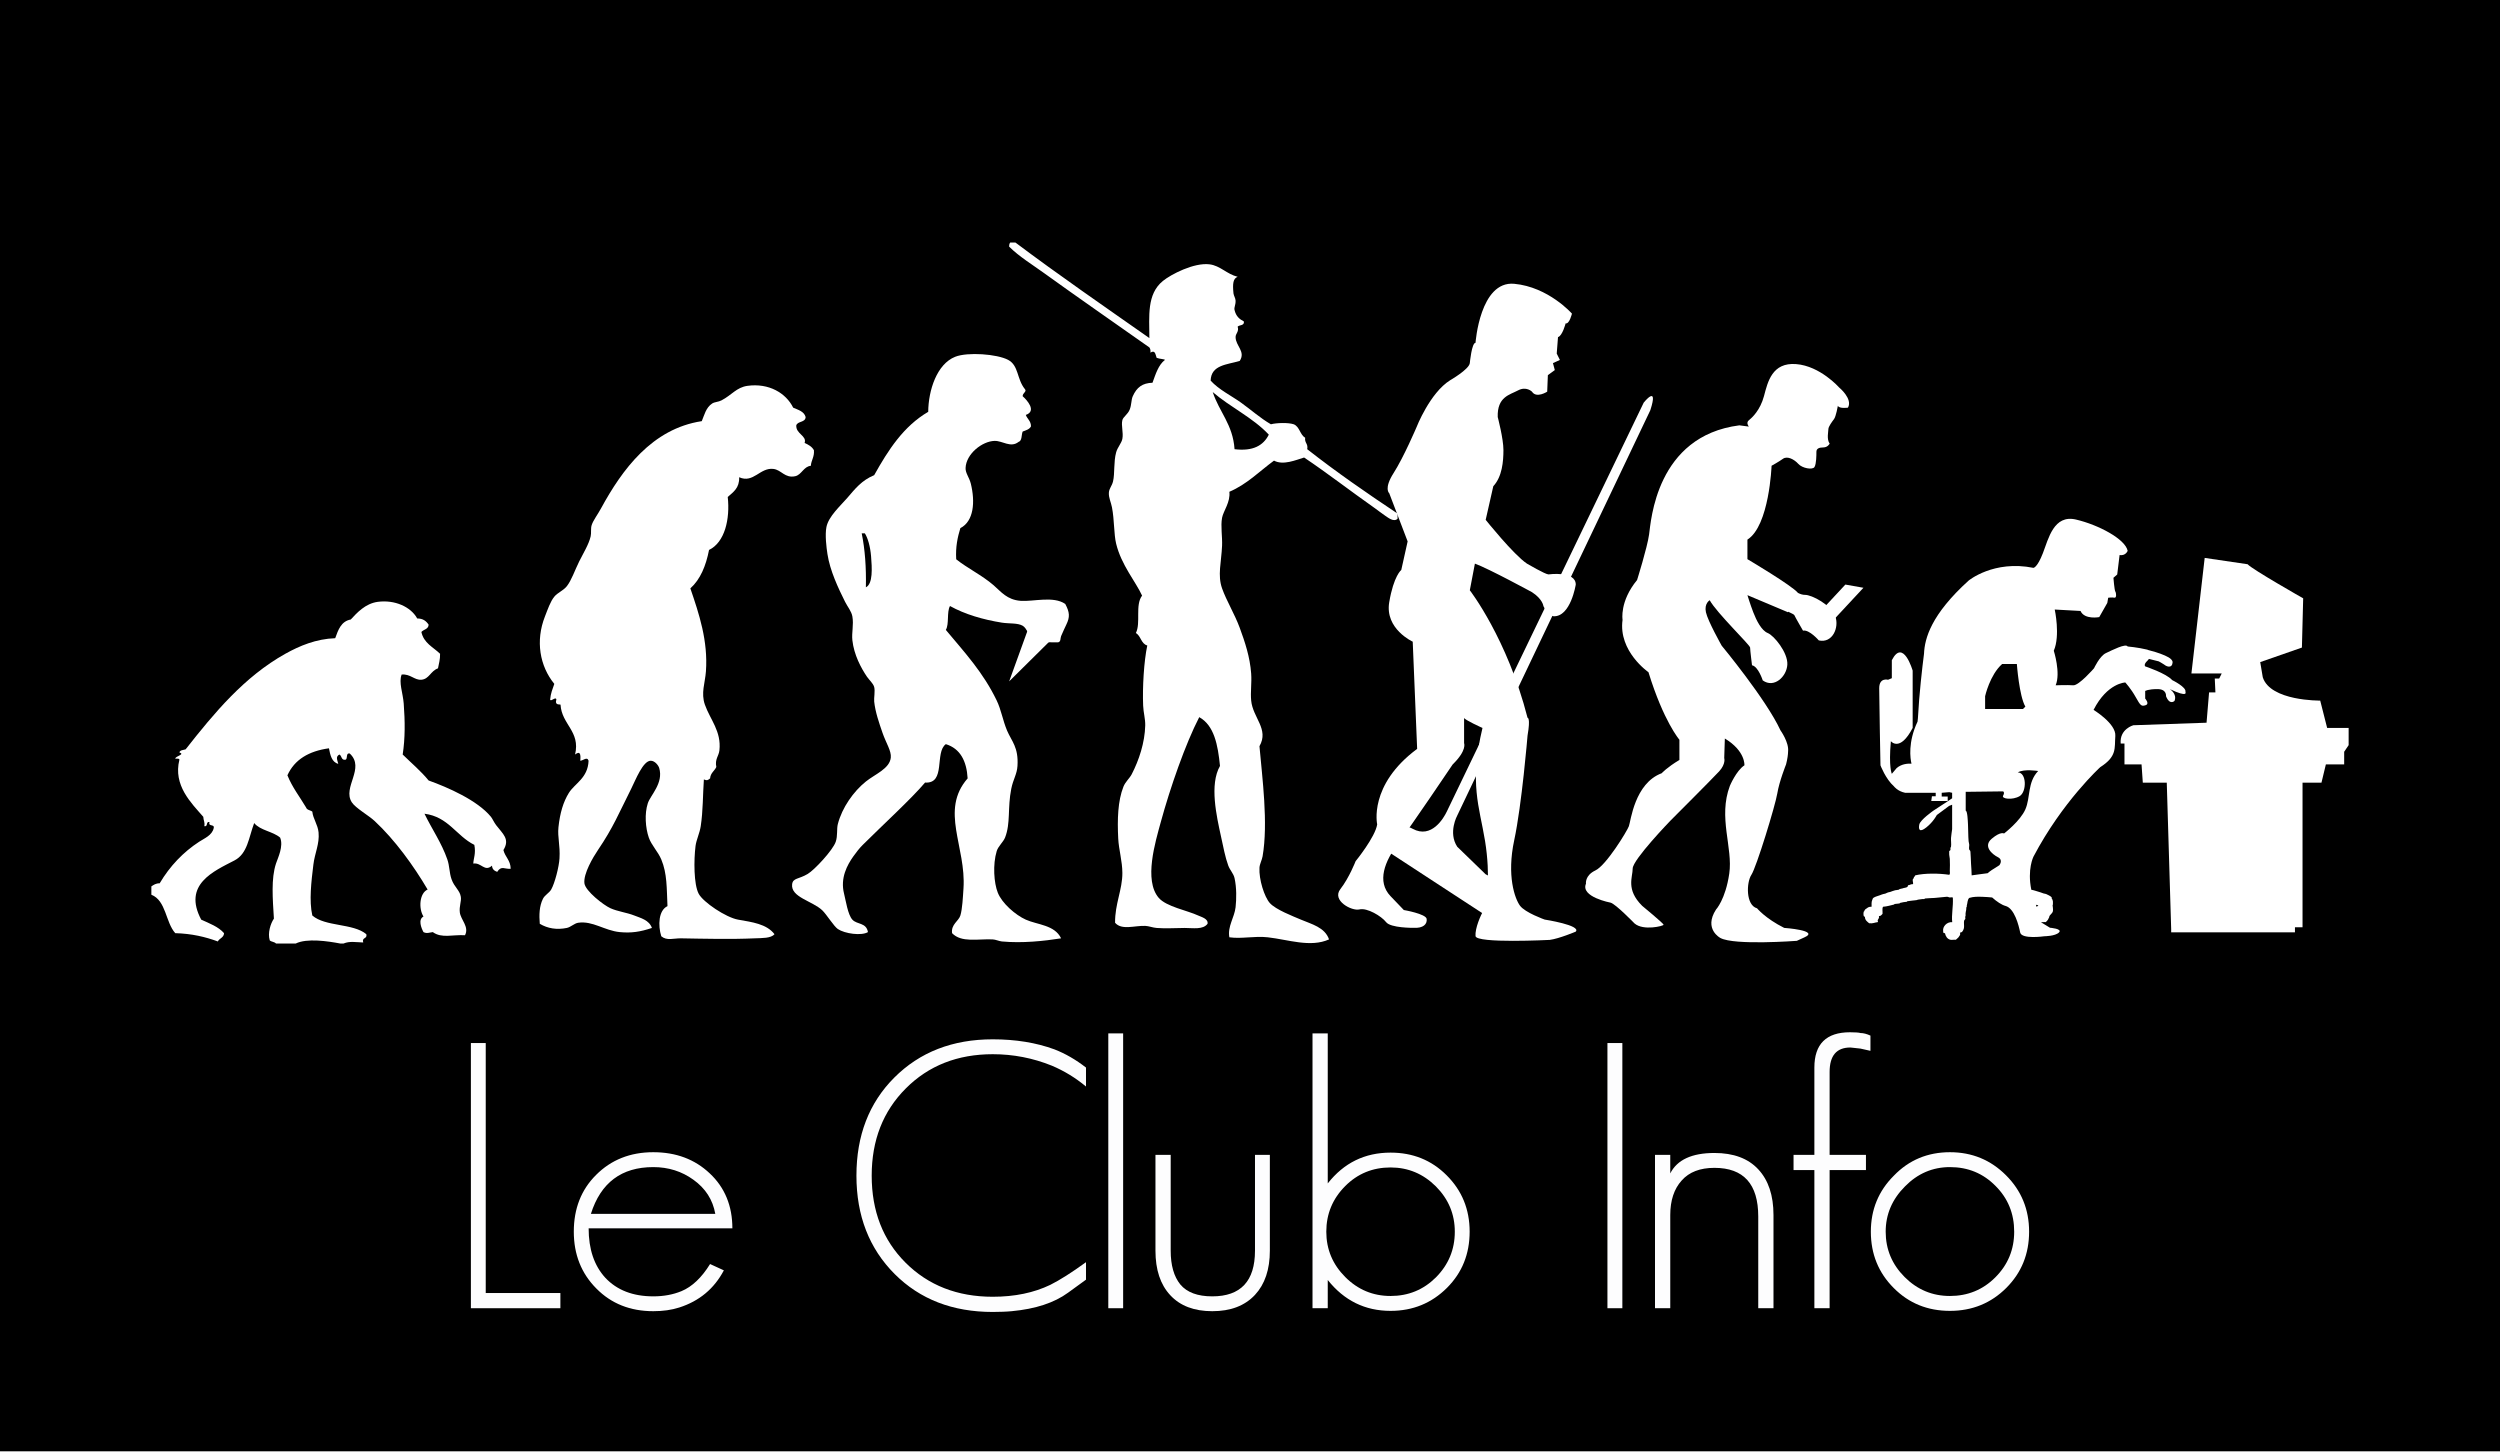
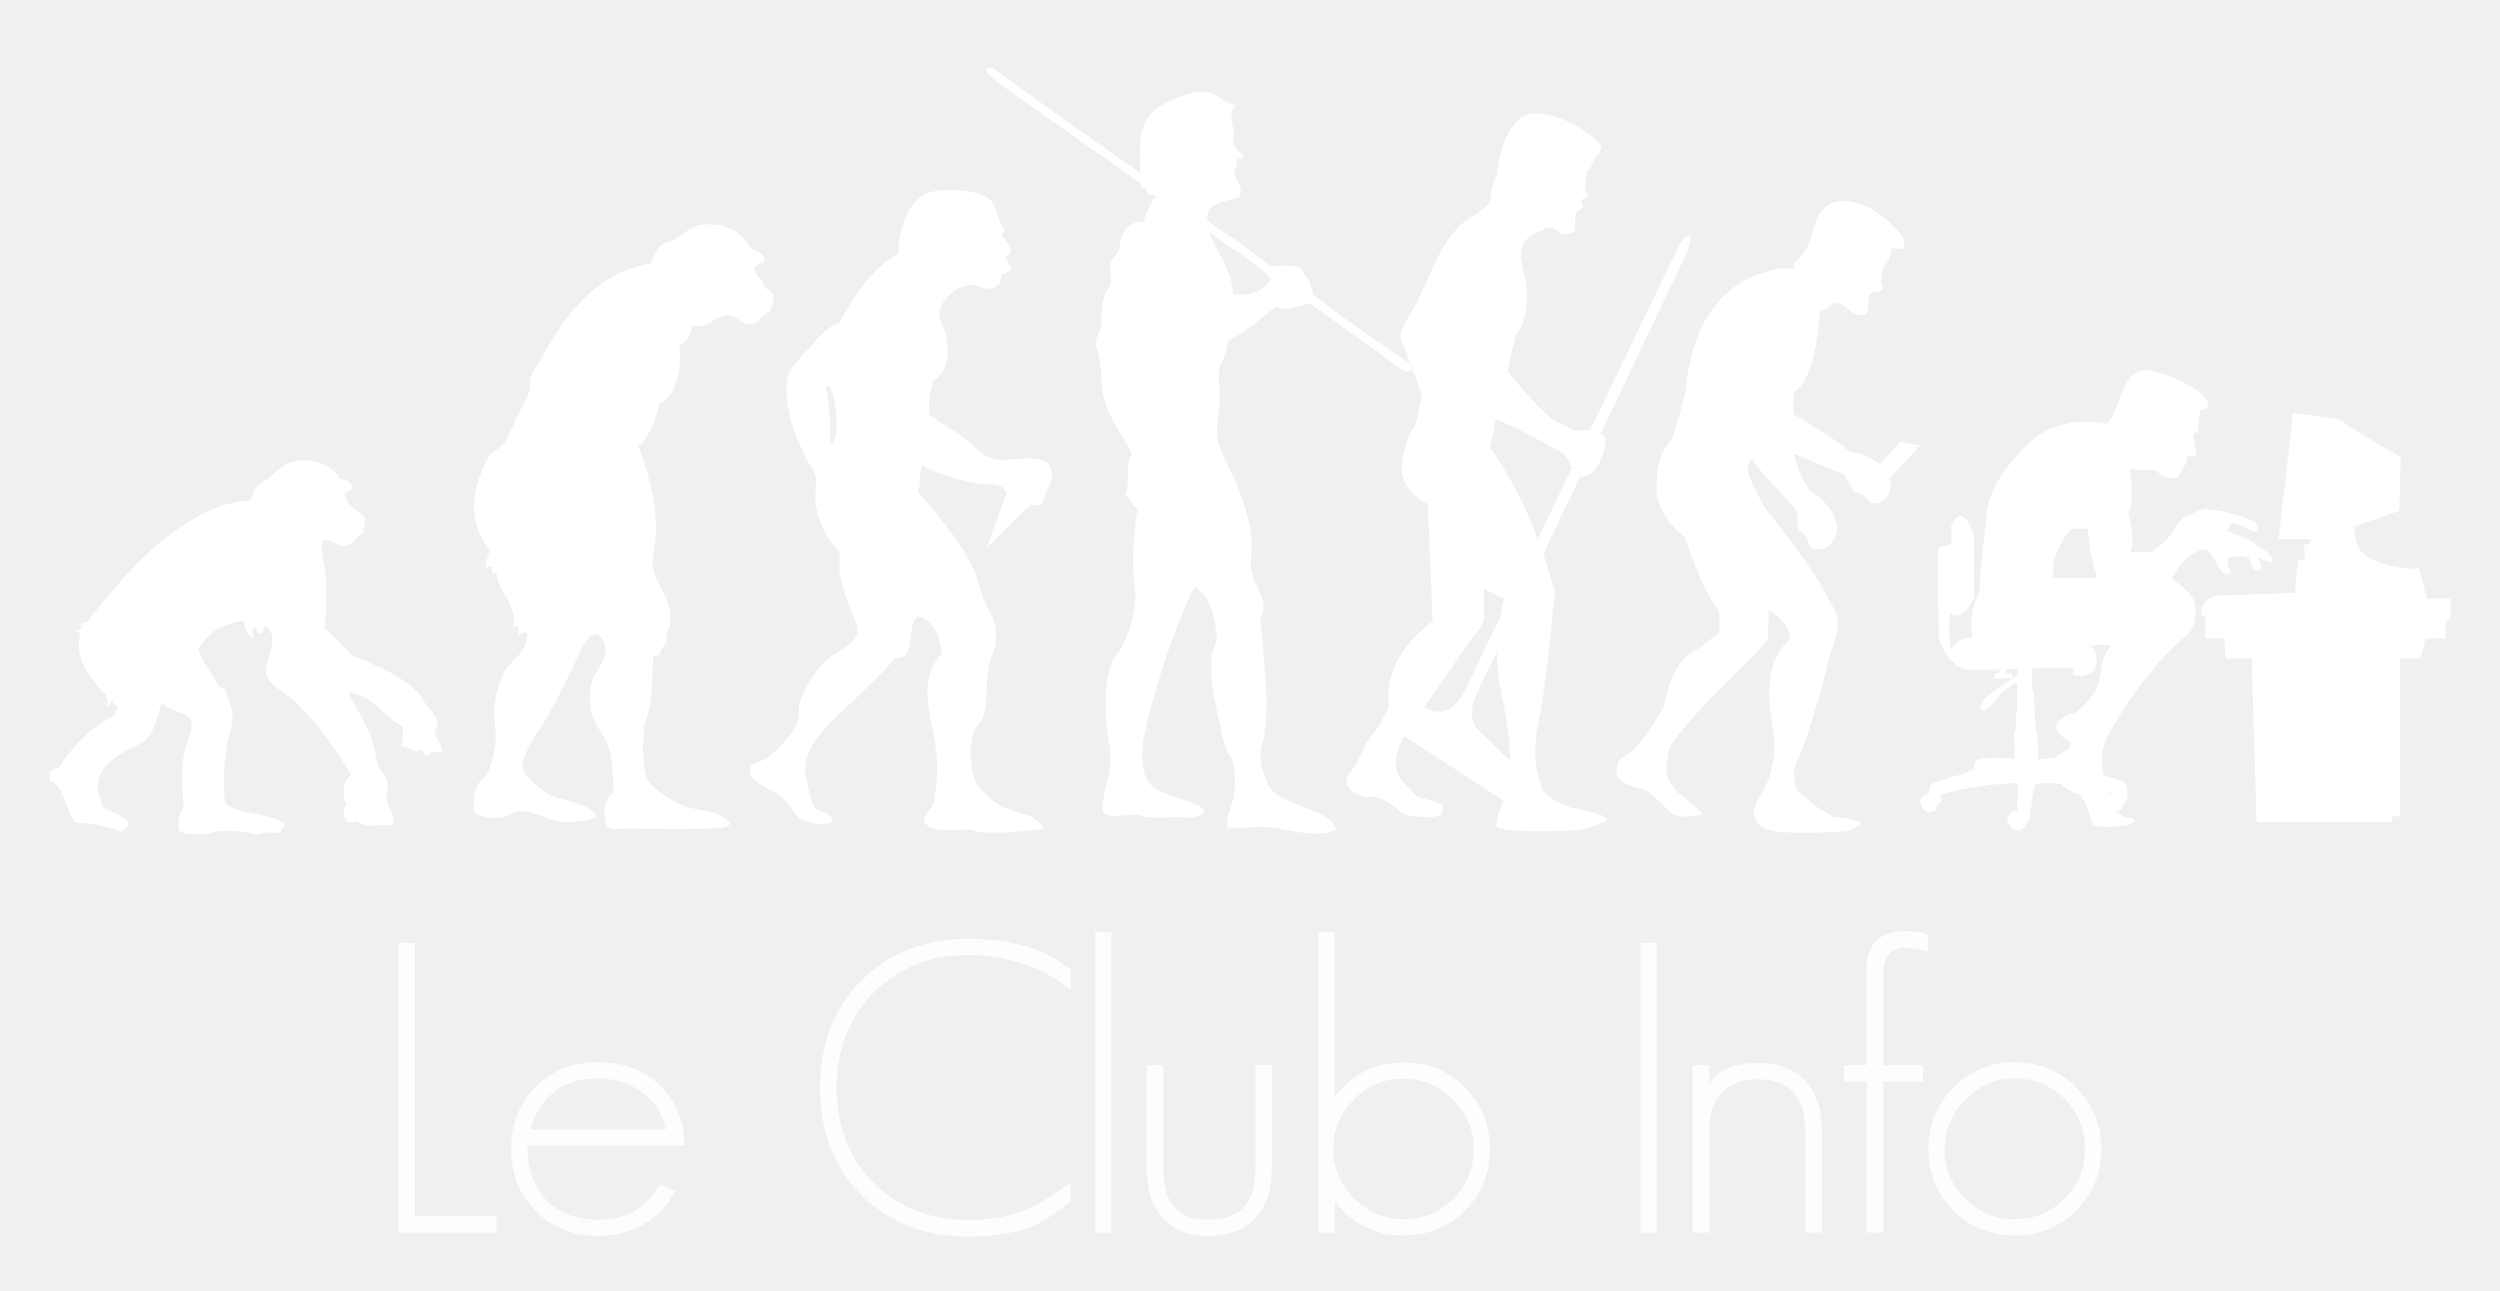
- <svg xmlns="http://www.w3.org/2000/svg" version="1.1" x="0px" y="0px" width="1024" height="594.441" viewBox="0 0 1024 594.441" enable-background="new 0 0 1024 1024" xml:space="preserve" id="svg2">
+ <svg xmlns="http://www.w3.org/2000/svg" version="1.1" x="0px" y="0px" width="937.22" height="483.797" viewBox="0 0 937.22 483.797" enable-background="new 0 0 1024 1024" xml:space="preserve" id="svg2">
  <defs id="defs56" />
-   <g id="Fond" transform="scale(1,0.5805085)">
-     <rect width="1024" height="1024" id="rect5" x="0" y="0" />
-   </g>
-   <g id="Blanc" transform="translate(0,-214.7797)">
+   <g id="Blanc" transform="translate(-43.38983,-288.5424)">
    <g id="Le_Club_Info" transform="translate(-36.1065,0)">
      <path d="m 228.985,750.627 0,-108.617 6.076,0 0,102.393 30.58,0 0,6.225 -36.656,0 z" id="path9" style="fill:#fdfdfe" />
      <path d="m 277.212,717.919 c 0,8.528 2.27,15.262 6.833,20.237 4.76,5.077 11.33,7.611 19.645,7.611 4.244,0 8.116,-0.708 11.56,-2.139 4.343,-1.81 8.248,-5.518 11.703,-11.1 l 5.648,2.588 c -3.97,7.513 -10.058,12.586 -18.262,15.214 -3.159,1.02 -6.702,1.514 -10.649,1.514 -9.433,0 -17.209,-3.094 -23.297,-9.269 -6.175,-6.191 -9.257,-13.962 -9.257,-23.291 0,-9.428 3.016,-17.183 9.125,-23.258 6.187,-6.196 13.996,-9.301 23.429,-9.301 9.333,0 17.021,2.896 23.131,8.676 6.175,5.78 9.268,13.304 9.268,22.517 l -58.877,0 z m 42.907,-19.923 c -4.771,-3.45 -10.255,-5.171 -16.43,-5.171 -13.009,0 -21.52,6.382 -25.557,19.167 l 50.958,0 c -1.019,-5.787 -4.014,-10.448 -8.971,-13.996 z" id="path11" style="fill:#fdfdfe" />
      <path d="m 473.605,744.254 c -5.681,4.156 -13.371,6.686 -23.131,7.591 -1.108,0.098 -2.326,0.196 -3.642,0.229 -1.317,0.066 -2.666,0.084 -4.103,0.084 -16.431,0 -29.8,-5.179 -40.154,-15.525 -10.441,-10.447 -15.673,-23.883 -15.673,-40.308 0,-16.431 5.166,-29.818 15.509,-40.165 10.452,-10.454 23.888,-15.674 40.318,-15.674 9.323,0 17.769,1.365 25.259,4.107 4.465,1.728 8.774,4.224 12.942,7.458 l 0,7.771 c -4.267,-3.565 -8.938,-6.405 -13.994,-8.544 -7.723,-3.121 -15.773,-4.695 -24.207,-4.695 -14.39,0 -26.257,4.661 -35.58,13.996 -9.334,9.328 -13.996,21.234 -13.996,35.745 0,14.499 4.597,26.377 13.832,35.612 9.322,9.329 21.255,13.996 35.745,13.996 9.027,0 16.879,-1.646 23.582,-4.881 3.849,-1.921 8.742,-5.013 14.619,-9.279 l 0,7.162 -7.326,5.32 z" id="path13" style="fill:#fdfdfe" />
      <path d="m 490.068,750.627 0,-112.571 6.076,0 0,112.571 -6.076,0 z" id="path15" style="fill:#fdfdfe" />
      <path d="m 550.152,745.159 c -4.169,4.469 -9.981,6.686 -17.506,6.686 -7.393,0 -13.141,-2.173 -17.188,-6.537 -4.068,-4.354 -6.075,-10.454 -6.075,-18.252 l 0,-39.243 6.241,0 0,39.243 c 0,5.995 1.315,10.596 3.947,13.848 2.721,3.251 7.096,4.864 13.074,4.864 11.659,0 17.506,-6.241 17.506,-18.712 l 0,-39.243 6.086,0 0,39.243 c 0.001,7.701 -2.038,13.749 -6.085,18.103 z" id="path17" style="fill:#fdfdfe" />
      <path d="m 628.804,742.269 c -6.307,6.29 -13.996,9.444 -23.12,9.444 -10.453,0 -19.03,-4.224 -25.731,-12.646 l 0,11.561 -6.241,0 0,-112.572 6.241,0 0,61.449 c 6.604,-8.408 15.18,-12.614 25.731,-12.614 9.124,0 16.781,3.087 22.956,9.279 6.317,6.295 9.433,13.996 9.433,23.115 -10e-4,9.131 -3.084,16.787 -9.269,22.984 z m -4.563,-41.546 c -5.188,-5.156 -11.363,-7.755 -18.558,-7.755 -7.294,0 -13.503,2.533 -18.569,7.622 -5.155,5.161 -7.755,11.402 -7.755,18.695 0,7.212 2.6,13.403 7.755,18.563 5.165,5.188 11.373,7.766 18.569,7.766 7.293,0 13.468,-2.544 18.558,-7.602 5.155,-5.177 7.754,-11.418 7.754,-18.728 0,-7.193 -2.599,-13.369 -7.754,-18.561 z" id="path19" style="fill:#fdfdfe" />
      <path d="m 694.513,750.627 0,-108.617 6.11,0 0,108.617 -6.11,0 z" id="path21" style="fill:#fdfdfe" />
      <path d="m 756.285,750.627 0,-37.565 c 0,-13.294 -5.989,-19.93 -17.944,-19.93 -5.879,0 -10.342,1.712 -13.403,5.161 -3.124,3.449 -4.693,8.176 -4.693,14.158 l 0,38.176 -6.251,0 0,-62.814 6.251,0 0,7.59 c 2.819,-5.571 8.862,-8.363 18.097,-8.363 7.82,0 13.798,2.231 17.944,6.686 4.169,4.47 6.241,10.709 6.241,18.727 l 0,38.176 -6.242,0 z" id="path23" style="fill:#fdfdfe" />
      <path d="m 798.141,644.28 -4.114,-0.444 c -5.683,0 -8.511,3.34 -8.511,10.041 l 0,33.936 14.884,0 0,6.225 -14.884,0 0,56.59 -6.242,0 0,-56.59 -8.533,0 0,-6.225 8.533,0 0,-35.762 c 0,-9.646 4.871,-14.456 14.589,-14.456 2.236,0 3.652,0.116 4.278,0.313 1.205,0 2.587,0.362 4.101,1.054 l 0,6.24 -4.101,-0.922 z" id="path25" style="fill:#fdfdfe" />
      <path d="m 857.927,742.269 c -6.273,6.29 -13.996,9.444 -23.122,9.444 -9.135,0 -16.791,-3.104 -22.966,-9.303 -6.308,-6.273 -9.434,-13.994 -9.434,-23.125 0,-9.021 3.126,-16.678 9.434,-22.961 6.175,-6.395 13.831,-9.598 22.966,-9.598 9.028,0 16.683,3.158 22.957,9.443 6.308,6.295 9.466,13.996 9.466,23.115 0,9.132 -3.126,16.788 -9.301,22.985 z m -4.399,-41.679 c -5.09,-5.188 -11.308,-7.765 -18.724,-7.765 -7.096,0 -13.248,2.644 -18.403,7.897 -5.286,5.291 -7.919,11.466 -7.919,18.563 0,7.212 2.6,13.403 7.755,18.563 5.188,5.188 11.373,7.766 18.567,7.766 7.283,0 13.502,-2.544 18.559,-7.602 5.188,-5.177 7.755,-11.418 7.755,-18.728 0,-7.391 -2.534,-13.633 -7.59,-18.694 z" id="path27" style="fill:#fdfdfe" />
    </g>
    <g id="Human_Evolution_Vecto_Nath">
      <path d="m 413.79,314.12 c 0.713,0 1.419,0 2.125,0 17.898,13.438 36.454,26.216 54.871,39.136 -0.041,-9.023 -1.086,-18.006 5.53,-23.396 3.26,-2.659 12.735,-7.624 19.145,-6.806 4.34,0.551 7.025,3.99 11.482,5.104 -1.834,0.706 -2.132,2.706 -1.71,6.806 0.118,0.95 0.845,2.002 0.865,2.976 0.042,1.881 -0.699,2.694 -0.429,3.83 0.602,2.561 2.014,3.742 3.827,4.68 0.249,1.815 -1.793,1.322 -2.554,2.125 0.657,2.064 -0.845,2.773 -0.845,4.255 -0.014,3.649 4.235,5.909 1.696,9.781 -5.108,1.554 -11.746,1.58 -11.912,8.086 3.475,3.757 8.202,5.996 12.341,8.931 4.152,2.948 7.945,6.4 12.333,8.935 2.319,-0.597 7.067,-0.758 9.358,0 2.429,0.979 2.54,4.261 4.686,5.53 -0.312,2.146 1.294,2.385 0.837,4.681 11.843,9.292 24.336,17.938 37.008,26.37 0,0.709 0,1.42 0,2.125 -1.563,1.482 -3.883,-0.466 -5.101,-1.271 -1.675,-1.125 -3.253,-2.408 -4.686,-3.405 -9.572,-6.732 -19.165,-14.17 -28.495,-20.414 -3.356,1.016 -8.568,3.307 -12.333,1.273 -5.974,4.371 -11.033,9.673 -18.286,12.761 0.519,4.183 -2.457,7.868 -2.983,10.637 -0.644,3.41 0.166,7.784 0,11.479 -0.305,6.904 -1.91,12.041 0,17.452 1.8,5.078 5.066,10.314 7.233,16.148 2.145,5.826 4.187,11.922 4.686,18.723 0.283,3.917 -0.34,7.546 0,11.06 0.664,7.081 7.412,11.724 3.398,18.71 1.142,13.094 3.633,31.471 1.28,45.103 -0.271,1.567 -1.198,3.159 -1.28,4.675 -0.271,4.759 2,11.96 4.249,14.473 2.45,2.713 9.413,5.367 12.763,6.797 4.264,1.827 9.787,3.111 11.482,8.087 -7.593,3.443 -16.798,0.063 -25.09,-0.861 -5.529,-0.609 -10.568,0.716 -15.738,0 -0.81,-4.447 2.076,-8.084 2.554,-12.323 0.367,-3.381 0.45,-7.983 -0.429,-11.922 -0.437,-1.917 -1.834,-3.17 -2.562,-5.102 -1.253,-3.377 -2.063,-7.751 -2.976,-11.911 -1.834,-8.435 -4.79,-21.279 -0.423,-28.929 -0.857,-8.645 -2.388,-16.605 -8.499,-19.985 -5.689,11.009 -11.891,28.879 -15.746,42.957 -2.229,8.186 -7.031,23.849 -0.851,31.054 3.101,3.62 11.725,5.163 16.161,7.236 1.37,0.633 4.229,1.346 3.834,3.401 -1.876,2.499 -5.979,1.699 -9.357,1.699 -3.786,0 -7.717,0.312 -11.489,0 -1.612,-0.124 -3.184,-0.785 -4.672,-0.848 -4.457,-0.166 -9.593,1.883 -12.348,-1.277 -0.104,-7.679 3.018,-13.61 2.983,-20.421 -0.021,-4.831 -1.468,-9.586 -1.696,-14.036 -0.408,-7.98 -0.159,-15.476 2.125,-21.269 0.796,-2.023 2.547,-3.452 3.398,-5.111 2.977,-5.764 5.357,-12.895 5.537,-19.985 0.063,-2.696 -0.747,-5.307 -0.852,-8.086 -0.312,-7.535 0.312,-18.161 1.689,-24.671 -2.562,-0.693 -2.589,-3.919 -4.672,-5.099 2.11,-4.096 -0.395,-11.455 2.547,-15.322 -2.562,-5.649 -8.499,-12.491 -10.624,-21.26 -0.955,-3.902 -0.713,-9.77 -1.71,-14.892 -0.408,-2.13 -1.377,-3.917 -1.273,-5.959 0.09,-1.81 1.232,-2.712 1.71,-4.676 0.774,-3.28 0.187,-7.997 1.273,-11.904 0.567,-2.08 2.207,-3.737 2.547,-5.531 0.491,-2.596 -0.561,-5.422 0,-7.666 0.325,-1.301 2.208,-2.368 2.976,-4.249 0.831,-2.017 0.596,-4.006 1.288,-5.53 1.646,-3.681 3.938,-5.39 8.076,-5.53 1.295,-3.515 2.375,-7.257 5.108,-9.361 -0.318,-0.368 -2.125,-0.341 -3.412,-0.844 -0.498,-1.363 -0.567,-3.385 -2.547,-2.125 0.132,-0.99 -0.076,-1.639 -0.43,-2.135 -14.485,-10.211 -29.353,-20.51 -43.389,-30.627 -4.748,-3.426 -9.835,-6.504 -14.037,-10.636 -0.022,-0.743 0.103,-1.317 0.435,-1.701 z m 91.88,84.653 c 7.578,0.922 11.808,-1.52 14.036,-5.956 -6.499,-6.971 -15.746,-11.2 -22.972,-17.446 2.644,8.138 8.271,13.28 8.936,23.402 z" id="path30" style="clip-rule:evenodd;fill:#ffffff;fill-rule:evenodd" />
      <path d="m 329.988,385.587 c -0.083,2.327 -3.225,1.603 -3.834,3.405 -0.229,3.551 4.457,4.246 3.412,7.23 1.571,0.688 3.024,1.504 3.821,2.975 0.221,2.779 -1.087,4.013 -1.274,6.376 -2.914,0.242 -3.779,3.689 -6.381,4.261 -4.25,0.933 -5.655,-2.582 -8.936,-2.981 -5.537,-0.668 -8.181,6.033 -14.028,3.405 0.156,4.41 -2.426,6.08 -4.686,8.08 1.007,9.106 -1.232,18.598 -7.658,21.696 -1.277,6.52 -3.547,12.056 -7.652,15.746 3.606,10.53 7.278,21.551 6.375,34.021 -0.343,4.735 -2.104,8.821 -0.426,13.608 2.177,6.169 6.8,10.875 5.952,18.723 -0.249,2.332 -1.938,3.576 -1.267,6.81 -0.754,1.647 -2.384,2.425 -2.55,4.665 -0.9,0.757 -1.263,0.975 -2.551,0.435 -0.433,6.252 -0.329,12.896 -1.284,19.137 -0.415,2.797 -1.813,5.638 -2.125,8.084 -0.737,5.869 -0.737,15.726 1.273,19.57 1.807,3.471 11.175,9.745 16.161,10.635 5.715,1.018 11.654,1.723 14.9,5.952 -1.433,1.73 -5.06,1.574 -8.091,1.699 -9.608,0.446 -20.925,0.166 -30.203,0 -3.111,-0.042 -5.786,1.09 -8.077,-0.849 -1.408,-4.498 -1.118,-10.617 2.54,-12.337 -0.343,-7.402 -0.104,-13.319 -2.54,-19.134 -1.336,-3.173 -4.052,-5.869 -5.108,-8.935 -1.381,-4.025 -1.796,-9.767 -0.416,-14.038 1.066,-3.338 6.51,-8.261 4.676,-14.471 -0.322,-1.037 -1.713,-2.923 -3.412,-2.975 -3.212,-0.104 -6.281,7.93 -8.074,11.496 -5.091,10.117 -7.361,15.869 -13.611,25.084 -1.969,2.904 -6.015,9.704 -5.537,13.621 0.395,3.153 7.818,8.926 10.638,10.199 2.931,1.339 6.696,1.765 9.783,2.986 2.613,1.038 6.115,1.865 7.226,5.101 -4.779,1.609 -8.509,2.167 -13.185,1.699 -6.208,-0.609 -11.133,-4.713 -17.012,-3.824 -1.637,0.249 -3.004,1.782 -4.675,2.125 -4.083,0.827 -7.762,0.249 -11.06,-1.699 -0.308,-3.599 -0.208,-7.205 1.277,-10.209 0.779,-1.588 2.582,-2.408 3.398,-3.827 1.464,-2.551 3.205,-9.268 3.402,-12.77 0.322,-5.371 -0.852,-8.645 -0.426,-12.749 0.623,-5.869 1.99,-10.389 4.25,-14.038 2.468,-3.969 7.797,-6.053 8.087,-13.195 -0.581,-1.854 -2.201,-0.031 -3.402,0 0.27,-2.748 -0.093,-4.135 -2.125,-2.551 2.25,-9.546 -5.485,-12.231 -5.959,-20.421 -0.436,-0.236 -2.467,0.374 -1.702,-2.125 -0.298,-1.337 -2.426,1.172 -2.547,0 0.204,-2.486 1.003,-4.374 1.699,-6.385 -5.973,-7.307 -7.776,-17.621 -3.828,-27.635 1.132,-2.883 2.201,-6.096 3.828,-8.085 1.346,-1.66 3.679,-2.468 5.108,-4.261 1.941,-2.446 3.288,-6.542 5.101,-10.205 1.661,-3.348 3.907,-6.92 4.675,-10.211 0.353,-1.456 -0.063,-3.161 0.436,-4.686 0.602,-1.881 2.488,-4.338 3.813,-6.8 8.603,-15.798 20.836,-32.632 41.268,-35.731 1.035,-2.42 1.668,-5.535 4.26,-7.23 1.018,-0.668 2.52,-0.596 3.813,-1.28 4.229,-2.192 6.14,-5.328 10.65,-5.954 8.748,-1.213 15.773,2.953 18.715,8.936 2.059,0.924 4.454,1.504 5.105,3.831 z" id="path32" style="clip-rule:evenodd;fill:#ffffff;fill-rule:evenodd" />
      <path d="m 140.697,601.254 c -0.433,0 -0.848,0 -1.284,0 -5.132,-0.982 -13.725,-2.26 -18.286,0 -2.695,0 -5.388,0 -8.084,0 -0.561,-0.713 -1.886,-0.664 -2.55,-1.287 -0.924,-3.004 0.312,-6.88 1.699,-8.922 -0.499,-8.181 -1.19,-16.368 0.851,-22.549 0.786,-2.36 3.17,-7.098 1.699,-10.631 -2.966,-2.562 -8.146,-2.903 -10.634,-5.963 -2.239,5.948 -2.696,12.53 -8.077,15.32 -8.468,4.408 -21.29,9.817 -13.611,24.245 3.402,1.557 7.029,2.883 9.351,5.537 -0.083,1.886 -1.906,2.052 -2.55,3.398 -5.066,-1.876 -10.676,-3.212 -17.435,-3.398 -4.021,-4.489 -3.699,-13.32 -9.787,-15.746 0,-1.143 0,-2.271 0,-3.412 0.935,-0.619 1.827,-1.284 3.402,-1.264 4.198,-7.091 9.704,-12.811 16.171,-17.022 2.156,-1.405 5.274,-2.609 5.949,-5.533 0.499,-1.907 -2.374,-0.454 -1.699,-2.549 -1.616,-0.354 -0.498,2.054 -2.125,1.7 0.291,-1.7 -0.405,-2.427 -0.426,-3.827 -4.966,-5.71 -12.417,-12.863 -9.787,-23.396 -0.083,-0.621 -1.024,-0.393 -1.699,-0.424 0.031,-1.067 4.188,-1.711 1.699,-2.55 0.249,-1.026 1.609,-0.943 2.55,-1.275 11.746,-14.938 24.01,-29.739 40.842,-39.142 5.804,-3.234 12.583,-6.106 20.421,-6.374 1.242,-3.432 2.426,-6.936 6.374,-7.662 2.52,-2.715 5.938,-6.541 11.061,-7.234 6.987,-0.923 13.538,2.031 16.161,6.811 2.426,-0.011 3.72,1.108 4.675,2.55 -0.083,1.896 -2.063,1.907 -2.966,2.975 0.955,4.582 4.852,6.219 7.651,8.936 0.062,2.332 -0.499,4.042 -0.851,5.961 -3.06,1.119 -3.617,4.405 -6.8,4.674 -2.82,0.249 -4.541,-2.477 -8.084,-2.125 -1.277,3.204 0.516,7.517 0.848,11.911 0.54,7.255 0.613,14.159 -0.425,20.845 3.578,3.515 7.433,6.738 10.627,10.637 7.751,2.777 19.943,8.075 25.529,14.884 0.612,0.758 1.215,2.21 2.125,3.412 2.696,3.555 5.775,5.679 2.976,10.198 0.696,2.862 2.924,4.178 2.976,7.662 -2.509,0.246 -3.786,-1.443 -5.526,1.273 -1.149,-0.412 -2.052,-1.069 -2.125,-2.551 -3.049,2.728 -4.322,-1.366 -7.658,-0.851 0.031,-1.986 1.138,-4.091 0.422,-7.658 -7.388,-3.669 -10.604,-11.507 -20.421,-12.76 2.986,6.198 7.008,11.919 9.361,18.722 0.945,2.714 0.779,5.42 1.713,8.084 1.139,3.295 3.398,4.52 3.814,7.233 0.301,1.879 -0.727,3.858 -0.416,6.367 0.374,3.06 3.938,5.897 2.125,9.371 -4.987,-0.332 -9.506,1.378 -13.185,-1.287 -1.522,0.208 -2.457,0.695 -3.824,0 -0.893,-1.647 -2.301,-5.184 0,-6.374 -2.073,-3.329 -1.64,-9.6 1.699,-11.061 -5.745,-9.766 -13.413,-20.358 -21.705,-28.07 -2.395,-2.25 -7.817,-5.287 -9.351,-7.66 -3.959,-6.148 5.638,-13.975 -0.851,-19.996 -1.72,-0.29 -0.723,2.114 -1.699,2.549 -1.886,0.332 -1.46,-1.657 -2.55,-2.125 -1.533,0.902 -0.931,1.919 -0.437,3.826 -2.671,-0.717 -3.273,-3.524 -3.824,-6.374 -8.219,1.128 -14.099,4.61 -17.009,11.06 1.99,4.954 5.066,8.821 7.648,13.185 0.343,1.078 1.761,1.078 2.55,1.699 0.27,2.852 2.26,5.319 2.561,8.514 0.446,4.686 -1.564,8.485 -2.125,13.171 -0.841,6.887 -1.803,14.794 -0.436,20.857 5.288,4.644 16.722,3.132 22.121,7.651 0.519,2.073 -1.959,1.163 -1.264,3.398 -3.13,-0.09 -5.493,-0.643 -8.085,0.436 z" id="path34" style="clip-rule:evenodd;fill:#ffffff;fill-rule:evenodd" />
      <g id="g36">
        <path d="m 420.171,384.731 c 0.595,1.681 2.104,2.437 2.125,4.681 -0.609,1.239 -2.07,1.616 -3.412,2.13 -0.575,1.4 -0.173,3.784 -1.696,4.25 -3.232,2.545 -6.541,-0.496 -9.787,-0.424 -5.087,0.119 -11.663,5.317 -11.898,11.061 -0.104,2.104 1.481,3.854 2.125,6.379 1.883,7.583 1.239,15.471 -4.264,18.291 -1.121,3.691 -2.007,7.624 -1.702,12.76 4.409,3.566 10.617,6.563 15.316,10.636 3.052,2.654 5.468,5.951 11.061,6.386 5.211,0.394 13.399,-2.094 18.292,1.274 1.834,3.463 1.952,5.349 0.416,8.501 -0.547,1.161 -1.267,2.674 -2.125,4.685 -0.374,0.903 0,2.322 -1.273,2.55 -3.703,-0.093 -6.873,0.312 -10.202,-1.698 -2.014,-1.214 -2.499,-4.086 -4.263,-5.112 -2.083,-1.202 -5.502,-0.787 -8.506,-1.265 -7.683,-1.233 -15.144,-3.399 -21.262,-6.811 -1.391,2.437 -0.27,7.393 -1.703,9.787 7.911,9.474 15.282,17.403 20.84,28.92 1.855,3.847 2.478,8.138 4.25,12.336 1.875,4.385 4.734,6.811 4.256,14.46 -0.208,3.441 -1.772,5.452 -2.547,9.371 -1.578,7.92 -0.208,14.065 -2.547,19.987 -0.727,1.813 -2.803,3.522 -3.412,5.522 -1.688,5.564 -1.121,13.112 0.437,17.013 1.716,4.374 7.226,9.149 11.482,11.067 4.762,2.146 11.808,2.117 14.452,7.651 -7.081,1.117 -15.884,2.063 -24.245,1.284 -1.17,-0.111 -2.554,-0.797 -3.813,-0.849 -6.056,-0.27 -12.763,1.45 -16.597,-2.55 -0.471,-3.627 2.692,-4.914 3.398,-7.236 0.817,-2.696 1.024,-7.361 1.274,-11.061 1.163,-17.103 -9.759,-31.978 1.703,-45.101 -0.422,-7.215 -3.08,-12.212 -8.929,-14.025 -4.686,3.39 0.139,16.294 -8.506,15.735 -5.627,6.676 -17.684,17.695 -25.519,25.521 -1.35,1.339 -2.644,2.996 -3.842,4.686 -2.561,3.616 -5.447,8.894 -3.82,15.31 0.734,2.903 1.522,8.551 3.405,10.635 1.89,2.083 5.703,1.101 6.381,5.101 -2.665,1.599 -9.468,0.665 -12.34,-1.263 -1.654,-1.132 -4.61,-5.99 -6.382,-7.673 -4.042,-3.823 -12.949,-5.35 -12.34,-10.634 0.312,-2.676 2.658,-2.021 6.381,-4.25 2.796,-1.658 10.32,-9.745 11.489,-13.188 0.845,-2.475 0.332,-5.212 0.852,-7.232 1.751,-6.779 6.43,-13.372 11.489,-17.437 3.737,-3.016 9.731,-5.234 10.208,-9.785 0.291,-2.756 -1.931,-5.908 -3.412,-10.21 -1.377,-4.001 -2.941,-8.447 -3.391,-12.76 -0.152,-1.39 0.436,-4.303 0,-5.95 -0.409,-1.493 -2.028,-2.862 -2.983,-4.25 -2.436,-3.607 -5.288,-8.936 -5.952,-14.896 -0.346,-3.099 0.602,-6.374 0,-9.774 -0.381,-2.124 -1.979,-3.971 -2.983,-5.971 -2.796,-5.598 -6.195,-12.771 -7.226,-19.562 -0.415,-2.679 -1.059,-7.821 -0.422,-11.06 0.851,-4.344 5.62,-8.577 8.506,-11.905 3.329,-3.861 5.869,-7.184 11.061,-9.366 5.737,-10.283 12.008,-20.031 22.127,-25.94 0.083,-8.904 3.571,-19.585 11.046,-22.546 5.08,-2.016 17.144,-1.146 21.698,1.27 4.353,2.313 3.502,7.796 6.81,11.912 1.045,1.104 -0.927,1.585 -0.865,2.979 1.736,1.524 5.889,6.077 1.286,7.653 z m -65.509,70.613 c 2.962,-1.418 2.505,-8.013 2.125,-12.759 -0.325,-4.002 -1.356,-7.521 -2.554,-9.361 -0.422,0 -0.844,0 -1.281,0 1.357,6.592 1.883,14.004 1.71,22.12 z" id="path38" style="clip-rule:evenodd;fill:#ffffff;fill-rule:evenodd" />
        <polygon points="422.898,467.492 413.354,493.864 432.685,474.729 " id="polygon40" style="clip-rule:evenodd;fill:#ffffff;fill-rule:evenodd" />
      </g>
      <path d="M 592.58,547.258 673.268,379.69 c 0,0 6.208,-7.764 2.713,3.1 l -79.089,166.024 c 0,0 -3.835,6.975 0,12.803 l 11.6,11.247 c 0,0 13.186,6.208 9.31,11.247 l -8.929,5.824 -46.933,-30.65 c 0,0 8.922,-9.31 16.673,-5.039 7.758,4.259 12.762,-4.469 13.967,-6.988 z" id="path42" style="fill:#ffffff" />
      <path d="m 753.298,373.479 c 0,0 -7.752,-8.79 -17.58,-9.562 -9.835,-0.784 -11.642,7.234 -13.185,13.086 -1.564,5.848 -4.914,8.889 -6.209,9.926 -1.301,1.036 0,2.581 0,2.581 l -3.883,-0.514 c -34.135,4.39 -36.197,39.308 -36.98,44.739 -0.768,5.433 -4.914,18.623 -4.914,18.623 -7.232,8.79 -5.945,16.294 -5.945,16.294 -1.806,12.917 10.604,21.458 10.604,21.458 6.209,20.172 12.68,27.668 12.68,27.668 l 0,8.28 c -5.177,3.1 -7.246,5.432 -7.246,5.432 -11.123,4.127 -12.673,19.645 -13.455,21.716 -0.769,2.063 -9.302,16.036 -13.704,18.099 -4.396,2.076 -3.869,5.434 -3.869,5.434 -2.332,5.433 10.077,7.766 10.077,7.766 2.07,0.519 9.828,8.53 9.828,8.53 3.613,3.097 11.898,1.034 11.898,0.516 0,-0.516 -8.805,-7.763 -8.805,-7.763 -6.713,-6.717 -3.861,-11.631 -3.861,-15.258 0,-3.619 15.504,-19.654 15.504,-19.654 0,0 17.074,-17.063 19.926,-20.161 2.831,-3.109 2.063,-5.432 2.063,-5.432 l 0.256,-8.013 c 8.527,5.161 8.015,10.987 8.015,10.987 -3.356,2.197 -5.952,8.396 -5.952,8.396 -4.9,12.937 1.309,25.343 -0.256,35.949 -1.543,10.604 -5.434,14.739 -5.434,14.739 -5.163,8.024 1.813,11.641 1.813,11.641 5.696,3.102 31.298,1.163 31.298,1.163 l 3.102,-1.419 c 6.464,-2.852 -8.278,-3.879 -8.278,-3.879 -7.752,-3.887 -11.122,-8.025 -11.122,-8.025 -4.658,-1.284 -4.382,-10.59 -2.319,-13.704 2.063,-3.097 9.814,-28.441 10.617,-33.355 0.796,-4.914 3.593,-11.899 3.593,-11.899 0.595,-2.343 0.803,-4.033 0.823,-5.246 0.443,-3.771 -3.121,-8.686 -3.121,-8.696 -5.891,-12.74 -24.072,-34.674 -24.072,-34.674 0,0 -5.689,-10.086 -6.458,-13.693 -0.775,-3.598 1.544,-4.923 1.544,-4.923 2.845,5.172 16.556,18.357 16.556,19.394 0,1.037 0.775,7.246 0.775,7.246 2.581,0.508 4.395,6.198 4.395,6.198 4.645,3.358 9.821,-1.554 10.077,-6.468 0.263,-4.914 -5.433,-11.889 -8.015,-12.926 -2.588,-1.038 -4.651,-5.173 -5.945,-8.521 -1.287,-3.338 -2.388,-6.997 -2.388,-6.997 l 16.61,6.997 0.125,-0.208 c 1.446,0.675 2.395,1.172 2.478,1.39 0.409,0.953 3.551,6.354 3.551,6.354 2.575,-0.527 6.472,4.003 6.472,4.003 5.6,1.265 8.437,-5.266 6.755,-9.889 -1.688,-4.624 -9.648,-8.832 -12.438,-8.77 -0.879,0.019 -1.854,-0.291 -2.838,-0.789 -2.437,-3.026 -20.715,-13.829 -20.715,-13.829 l 0,-2.063 0,-5.948 c 8.997,-5.691 9.891,-30.253 9.891,-30.253 0,0 2.852,-1.556 4.657,-2.847 1.8,-1.296 4.651,0.26 6.278,2.063 1.605,1.815 5.869,2.587 6.644,1.296 0.783,-1.296 0.783,-4.914 0.783,-6.208 0,-1.291 1.023,-1.81 2.844,-1.81 1.807,0 2.582,-1.549 2.582,-1.549 -1.295,-1.81 -0.52,-4.914 -0.52,-5.95 0,-1.037 1.551,-3.1 2.326,-4.136 0.789,-1.036 1.564,-5.434 1.564,-5.434 0.505,1.296 4.125,0.779 4.125,0.779 2.074,-3.617 -3.622,-8.278 -3.622,-8.278 z" id="path44" style="fill:#ffffff" />
      <path d="m 903.039,443.3 -5.434,47.33 10.859,0 1.551,0 -1.031,2.073 -1.813,0 0.263,5.681 -2.596,0 -1.038,12.419 -29.982,1.036 c 0,0 -5.696,1.545 -5.185,7.494 l 1.551,0 0,8.531 6.99,0 0.52,7.505 9.814,0 1.807,59.998 0,1.284 50.697,0 0,-2.072 3.107,0 0,-56.111 0,-3.099 7.752,0 1.807,-7.505 7.496,0 0,-5.163 1.827,-2.715 0,-7.049 -8.804,0 -2.838,-11.195 c 0,0 -20.432,0.271 -23.532,-9.568 l -1.038,-6.198 17.074,-5.95 0.52,-20.172 c 0,0 -20.951,-11.889 -22.764,-13.962 l -17.58,-2.592 z" id="path46" style="fill:#ffffff" />
      <path d="m 895.148,498.197 c 0.567,-1.948 -5.434,-4.852 -5.434,-4.852 -2.318,-2.716 -11.046,-5.619 -11.046,-5.619 0,0 -0.789,-0.787 0.948,-2.341 l 0.596,-0.706 4.007,0.995 c 0.097,0.052 0.437,0.229 0.831,0.457 0.471,0.259 0.996,0.579 1.211,0.745 0.159,0.146 0.449,0.354 0.823,0.561 0.374,0.188 0.796,0.372 1.253,0.394 0.354,0.021 0.755,-0.073 1.059,-0.372 0.291,-0.302 0.457,-0.748 0.499,-1.338 l 0,-0.011 0,-0.021 c 0.021,-0.457 -0.208,-0.85 -0.54,-1.202 -0.561,-0.603 -1.481,-1.109 -2.582,-1.598 -2.395,-1.077 -5.585,-1.948 -7.094,-2.321 l 0,-0.063 c -4.125,-0.995 -8.188,-1.325 -8.188,-1.325 -0.789,-1.369 -6.402,1.532 -8.922,2.715 -2.533,1.182 -4.852,6.199 -4.852,6.199 0,0 -6.209,7.172 -8.534,6.985 -2.333,-0.195 -7.185,0 -7.185,0 2.139,-5.037 -0.768,-14.159 -0.768,-14.159 2.72,-6.208 0.387,-16.876 0.387,-16.876 l 10.563,0.582 c 1.646,3.688 7.668,2.518 7.668,2.518 l 1.544,-2.715 1.758,-3.1 0.367,-2.116 c 0,0 1.571,-0.216 2.54,-0.021 0.969,0.187 0.769,-1.938 0.374,-2.528 -0.374,-0.57 -0.769,-5.618 -0.769,-5.618 l 1.551,-1.358 0.969,-7.95 c 2.52,0.389 3.309,-1.741 3.309,-1.741 -0.977,-4.852 -12.037,-10.667 -21.158,-12.808 -9.102,-2.13 -11.248,7.759 -13.566,13.771 -2.332,6.012 -3.876,6.012 -3.876,6.012 -16.299,-3.297 -26.57,5.235 -26.57,5.235 -15.331,13.899 -17.981,23.645 -18.244,29.937 -0.748,5.856 -1.966,16.296 -2.499,26.411 -0.063,0.498 -0.11,0.976 -0.152,1.431 l -0.014,0 c -3.986,8.48 -2.962,15.104 -2.464,17.188 -1.73,-0.094 -4.208,0.166 -6.104,1.845 l -1.951,2.321 c 0,0 -1.351,-2.715 -0.395,-13.371 0,0 3.688,4.665 8.928,-5.432 l 0,-23.467 c 0,0 -3.869,-13.414 -8.533,-4.271 l 0,7.369 -1.544,0.642 c 0,0 -3.627,-1.036 -3.627,3.494 0,4.529 0.52,31.554 0.52,31.554 0,0 2.069,5.556 5.564,8.656 0,0 1.412,1.938 4.52,2.591 l 12.541,0 0,1.42 -1.55,0 -0.264,1.938 6.728,0 0,-1.813 -2.457,0 0,-1.545 3.108,-0.258 1.162,0.258 0,2.249 -2.132,1.441 -5.495,3.598 c 0,0 -5.434,3.771 -5.828,5.712 -0.381,1.938 0,3.491 2.914,1.159 2.914,-2.331 4.264,-5.048 4.264,-5.048 l 5.031,-3.732 1.246,-0.496 0,10.012 c -0.125,1.222 -0.395,2.405 -0.457,3.609 -0.063,1.19 0.166,2.423 0,3.596 l -0.234,0.454 0,0.902 -0.513,0.447 0,0.899 c -0.049,0.727 0.208,1.536 0.249,2.263 0.104,1.689 0.035,3.564 0,4.956 0,0.392 0.222,1.294 -0.249,1.571 -4.125,-0.641 -10.084,-0.703 -13.905,0.229 l -0.249,0.457 -0.242,0.228 c -0.193,0.312 -0.152,0.728 -0.505,0.894 -0.208,0.899 0.381,1.668 0,2.031 -0.886,-0.063 -1.19,0.415 -1.979,0.457 0.042,0.944 -1.184,0.993 -1.744,1.117 -0.603,0.146 -1.232,0.332 -1.73,0.457 l -0.256,0.229 c -0.679,0.187 -1.073,0.124 -1.495,0.229 -0.672,0.145 -1.558,0.519 -1.993,0.671 -0.333,0.125 -0.547,0.083 -0.983,0.229 -0.442,0.139 -0.754,0.367 -0.996,0.446 -0.374,0.135 -0.609,0.135 -0.997,0.229 -0.429,0.104 -0.886,0.332 -1.231,0.446 -1.273,0.446 -2.541,0.733 -2.983,1.356 l -0.249,0.675 c -0.34,0.728 -0.256,1.672 -0.249,2.706 -0.983,-0.062 -1.522,0.271 -1.993,0.676 -0.526,0.234 -0.97,0.754 -0.99,1.128 l -0.249,0.229 c -0.166,0.685 -0.2,2.218 0.498,2.031 -0.014,1.442 0.928,2.011 1.737,2.695 1.544,0.208 2.271,-0.332 3.481,-0.446 0.312,-0.321 0,-0.384 0,-0.675 0,-0.457 0.845,-0.951 0.491,-1.803 0.852,0.011 1.08,-0.529 1.502,-0.91 0.098,-0.955 -0.249,-2.312 0.235,-2.925 1.509,-0.083 3.322,-0.644 4.479,-0.902 l 0.249,-0.229 c 0.616,-0.132 1.35,-0.069 1.993,-0.215 l 0.235,-0.229 c 1.072,-0.249 1.841,-0.415 2.74,-0.457 l 0.236,-0.229 c 1.142,-0.207 2.519,-0.27 3.744,-0.446 0.312,-0.052 0.353,-0.176 0.733,-0.218 0.935,-0.125 1.19,-0.146 1.744,-0.229 l 0.733,0 0.264,-0.229 c 1.294,-0.152 2.65,-0.124 3.966,-0.229 1.543,-0.124 3.71,-0.332 4.72,-0.456 0.775,-0.083 0.99,0.166 1.239,0.228 0.574,0.139 1.468,-0.27 1.495,0.229 0.207,3.485 -0.623,7.012 -0.249,9.922 -2.25,-0.166 -4.001,1.865 -3.724,3.609 0.055,0.381 -0.111,0.993 0.747,0.9 0.222,1.204 0.928,2.426 2.243,2.706 0.608,0.135 1.335,-0.094 2.229,0 0.27,-0.333 0.685,-0.561 0.982,-0.903 0.325,-0.35 0.457,-0.717 0.754,-1.118 l 0,-0.913 0.748,-0.229 c 0.388,-0.464 0.616,-0.893 0.74,-1.347 0.395,-1.388 -0.325,-3.235 0.506,-3.838 0.395,-0.29 -0.174,-1.034 0.234,-1.346 l 0,-1.132 c 0.063,-0.713 0.201,-1.045 0.25,-1.356 0.124,-0.769 -0.063,-1.107 0.249,-1.347 l 0,-0.456 c 0.325,-1.015 0.208,-2.385 0.997,-3.153 1.792,-0.567 3.605,-0.519 5.46,-0.456 1.309,0.041 2.624,0.146 3.932,0.27 1.854,1.682 3.959,3.069 5.461,3.464 3.688,0.973 5.433,7.963 6.015,10.863 0.581,2.914 9.891,1.557 9.891,1.557 0,0 4.457,0 6.008,-1.557 1.55,-1.544 -3.689,-1.928 -3.689,-1.928 l -3.696,-2.26 c 0.63,0.042 1.239,-0.135 1.917,-0.031 l 0.506,-0.446 c 0.381,-0.353 0.581,-0.789 0.733,-1.139 0.125,-0.238 0.249,-0.332 0.249,-0.664 0.229,-0.862 1.219,-1.159 1.495,-2.26 0.083,-0.312 0.042,-0.831 0,-1.35 -0.042,-0.651 -0.249,-1.17 0,-1.356 l 0,-0.443 c 0.132,-1.018 -0.29,-1.89 -0.498,-2.035 l 0,-0.457 c -0.277,-0.432 -1.834,-1.2 -2.235,-1.346 -0.374,-0.146 -0.603,-0.146 -0.99,-0.229 -0.422,-0.101 -0.928,-0.363 -1.253,-0.446 -0.879,-0.256 -1.861,-0.588 -2.215,-0.682 -0.332,-0.073 -0.519,-0.155 -0.761,-0.218 -0.332,-0.094 -0.672,-0.166 -0.9,-0.208 -1.709,-8.347 0.872,-13.527 0.872,-13.527 11.829,-22.505 27.347,-36.664 27.347,-36.664 6.977,-4.457 5.82,-7.753 6.194,-12.792 0.395,-5.049 -8.915,-10.676 -8.915,-10.676 5.634,-11.052 12.998,-11.236 12.998,-11.236 0,0 2.326,2.507 4.264,6.001 1.952,3.493 2.318,3.888 4.076,3.307 1.738,-0.591 -0.187,-2.715 -0.187,-2.715 l 0,-3.111 c 0,0 1.149,-0.767 5.032,-0.767 3.89,0 3.495,2.901 3.495,2.901 1.543,3.878 3.481,1.939 3.481,1.939 1.176,-2.913 -1.938,-4.841 -1.938,-4.841 7.764,3.684 6.407,1.164 6.407,1.164 z m -82.044,1.741 c 0,0 1.938,-8.728 6.977,-13.185 l 6.021,0 c 0,0 0.962,13.185 3.488,17.457 l -0.97,0.964 -15.517,0 0,-5.236 z m 21.062,86.255 -0.257,-0.81 c 0.367,0.041 0.713,0.094 1.004,0.343 l -0.747,0.467 z m -4.575,-39.899 c -2.132,4.842 -8.735,9.889 -8.735,9.889 0,0 -1.35,-0.976 -5.038,2.136 -3.689,3.101 0.2,6.398 2.52,7.558 2.332,1.174 0.588,3.305 0.588,3.305 -2.733,1.661 -4.049,2.575 -4.796,3.268 -2.375,0.238 -4.555,0.671 -6.541,0.879 -0.035,-1.613 -0.125,-3.107 -0.249,-4.734 -0.125,-1.605 -0.076,-3.35 -0.249,-4.955 -0.069,-0.654 -0.401,-0.551 -0.498,-0.9 -0.194,-0.706 0.062,-1.391 0,-2.035 -0.042,-0.498 -0.194,-0.857 -0.25,-1.346 -0.193,-2.271 -0.131,-4.499 -0.249,-6.77 -0.083,-1.711 -0.229,-5.67 -0.941,-5.742 l 0,-6.759 0,-0.975 15.324,-0.187 c 0,0 0.774,0.383 0,1.74 -0.769,1.358 3.876,1.938 6.789,0.197 2.907,-1.751 2.907,-9.701 -0.782,-9.701 2.52,-1.545 8.348,-0.582 8.348,-0.582 -4.459,4.654 -3.109,10.864 -5.241,15.714 z" id="path48" style="fill:#ffffff" />
      <path d="m 602.034,363.508 c 0,0 0.774,-8.314 2.339,-8.314 0,0 1.813,-25.468 15.85,-24.172 14.037,1.301 23.644,12.216 23.644,12.216 0,0 -1.024,4.369 -2.589,4.008 0,0 -1.294,5.089 -3.121,5.612 l -0.52,6.749 1.295,2.605 -2.846,1.296 0.762,2.856 -2.845,2.084 -0.27,6.759 c 0,0 -4.409,2.859 -6.236,0 0,0 -2.325,-2.338 -5.71,-0.52 -3.377,1.818 -8.582,2.598 -8.319,10.909 0,0 2.34,8.844 2.34,13.518 0,4.681 -0.52,10.917 -4.153,14.818 l -3.121,13.776 c 0,0 11.434,14.289 16.895,17.928 0,0 7.537,4.421 8.832,4.421 0,0 11.17,-1.565 11.17,4.156 0,0 -2.068,13.258 -9.087,12.99 0,0 -2.34,-0.25 -4.16,-4.148 0,0 -0.263,-2.859 -4.686,-5.722 0,0 -17.67,-9.619 -23.38,-11.697 l -2.083,10.92 c 0,0 15.33,19.748 23.649,52.235 0,0 1.302,-0.26 0,7.275 0,0 -2.339,28.33 -5.461,42.874 -3.121,14.572 0.264,23.923 2.347,26.785 2.069,2.861 10.133,5.713 10.133,5.713 0,0 15.061,2.34 12.728,4.936 0,0 -6.755,2.868 -10.651,3.388 0,0 -30.142,1.554 -30.405,-1.574 -0.256,-3.111 2.076,-8.563 3.378,-10.659 1.302,-2.073 2.852,-14.016 0.519,-28.318 -2.353,-14.306 -6.498,-23.385 -1.045,-46.263 0,0 -7.537,-3.38 -7.537,-4.156 l 0,10.406 c 0,0 1.309,2.852 -4.672,8.697 0,0 -16.888,25.076 -22.362,32.351 -5.454,7.277 -8.817,15.593 -3.107,21.583 l 5.461,5.7 c 0,0 9.095,1.564 9.351,3.647 0.263,2.076 -1.309,3.9 -5.461,3.641 0,0 -9.303,0.104 -11.164,-2.343 -1.89,-2.437 -7.807,-5.983 -10.915,-5.194 -3.121,0.778 -11.447,-3.638 -7.807,-8.323 3.64,-4.675 6.243,-11.434 6.243,-11.434 0,0 8.049,-9.866 8.838,-15.071 0,0 -3.641,-16.109 16.369,-30.933 l -1.813,-43.91 c 0,0 -11.448,-5.203 -9.628,-16.117 1.834,-10.917 4.941,-13.258 4.941,-13.258 l 2.603,-11.693 -7.544,-19.752 c 0,0 -2.332,-1.82 1.834,-8.313 4.153,-6.499 9.351,-18.716 9.351,-18.716 0,0 5.447,-14.036 13.773,-19.233 -0.003,-10e-4 7.728,-4.432 8.053,-7.019 z" id="path50" style="fill:#ffffff" />
-       <polygon points="755.865,454.218 743.441,467.577 750.841,468.891 763.265,455.531 " id="polygon52" style="fill:#ffffff" />
+       <polygon points="763.265,455.531 755.865,454.218 743.441,467.577 750.841,468.891 " id="polygon52" style="fill:#ffffff" />
    </g>
  </g>
</svg>
